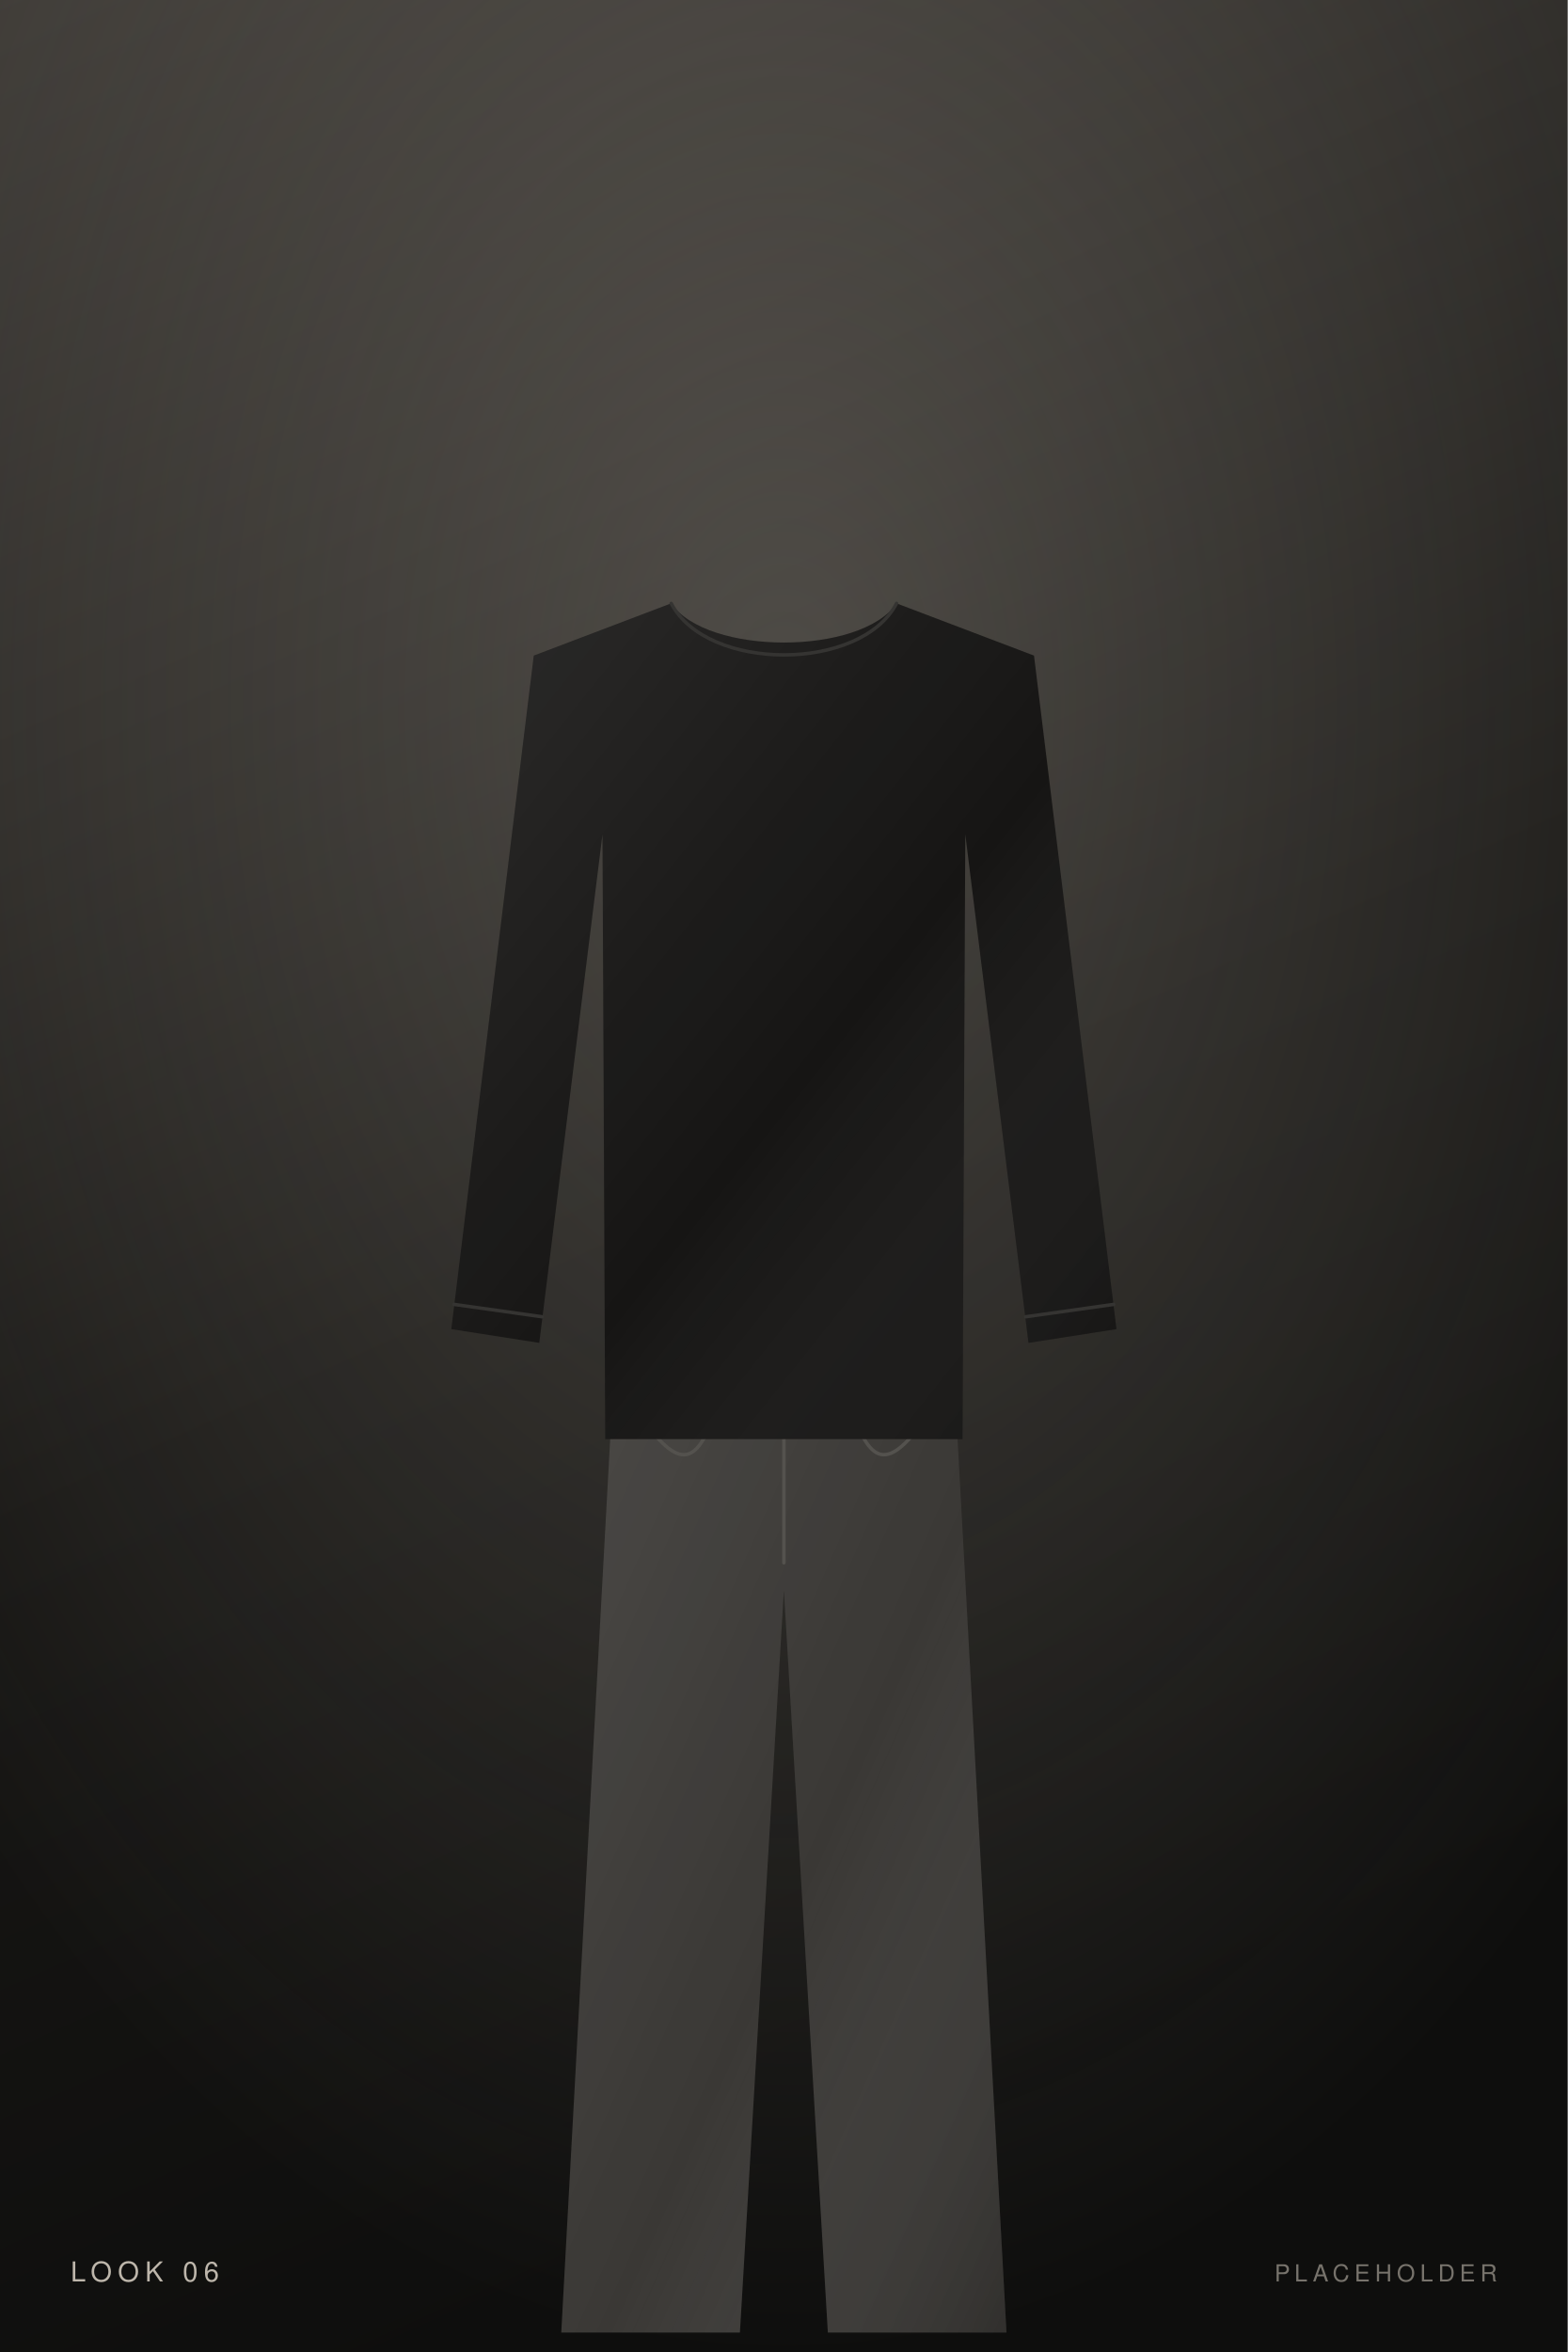
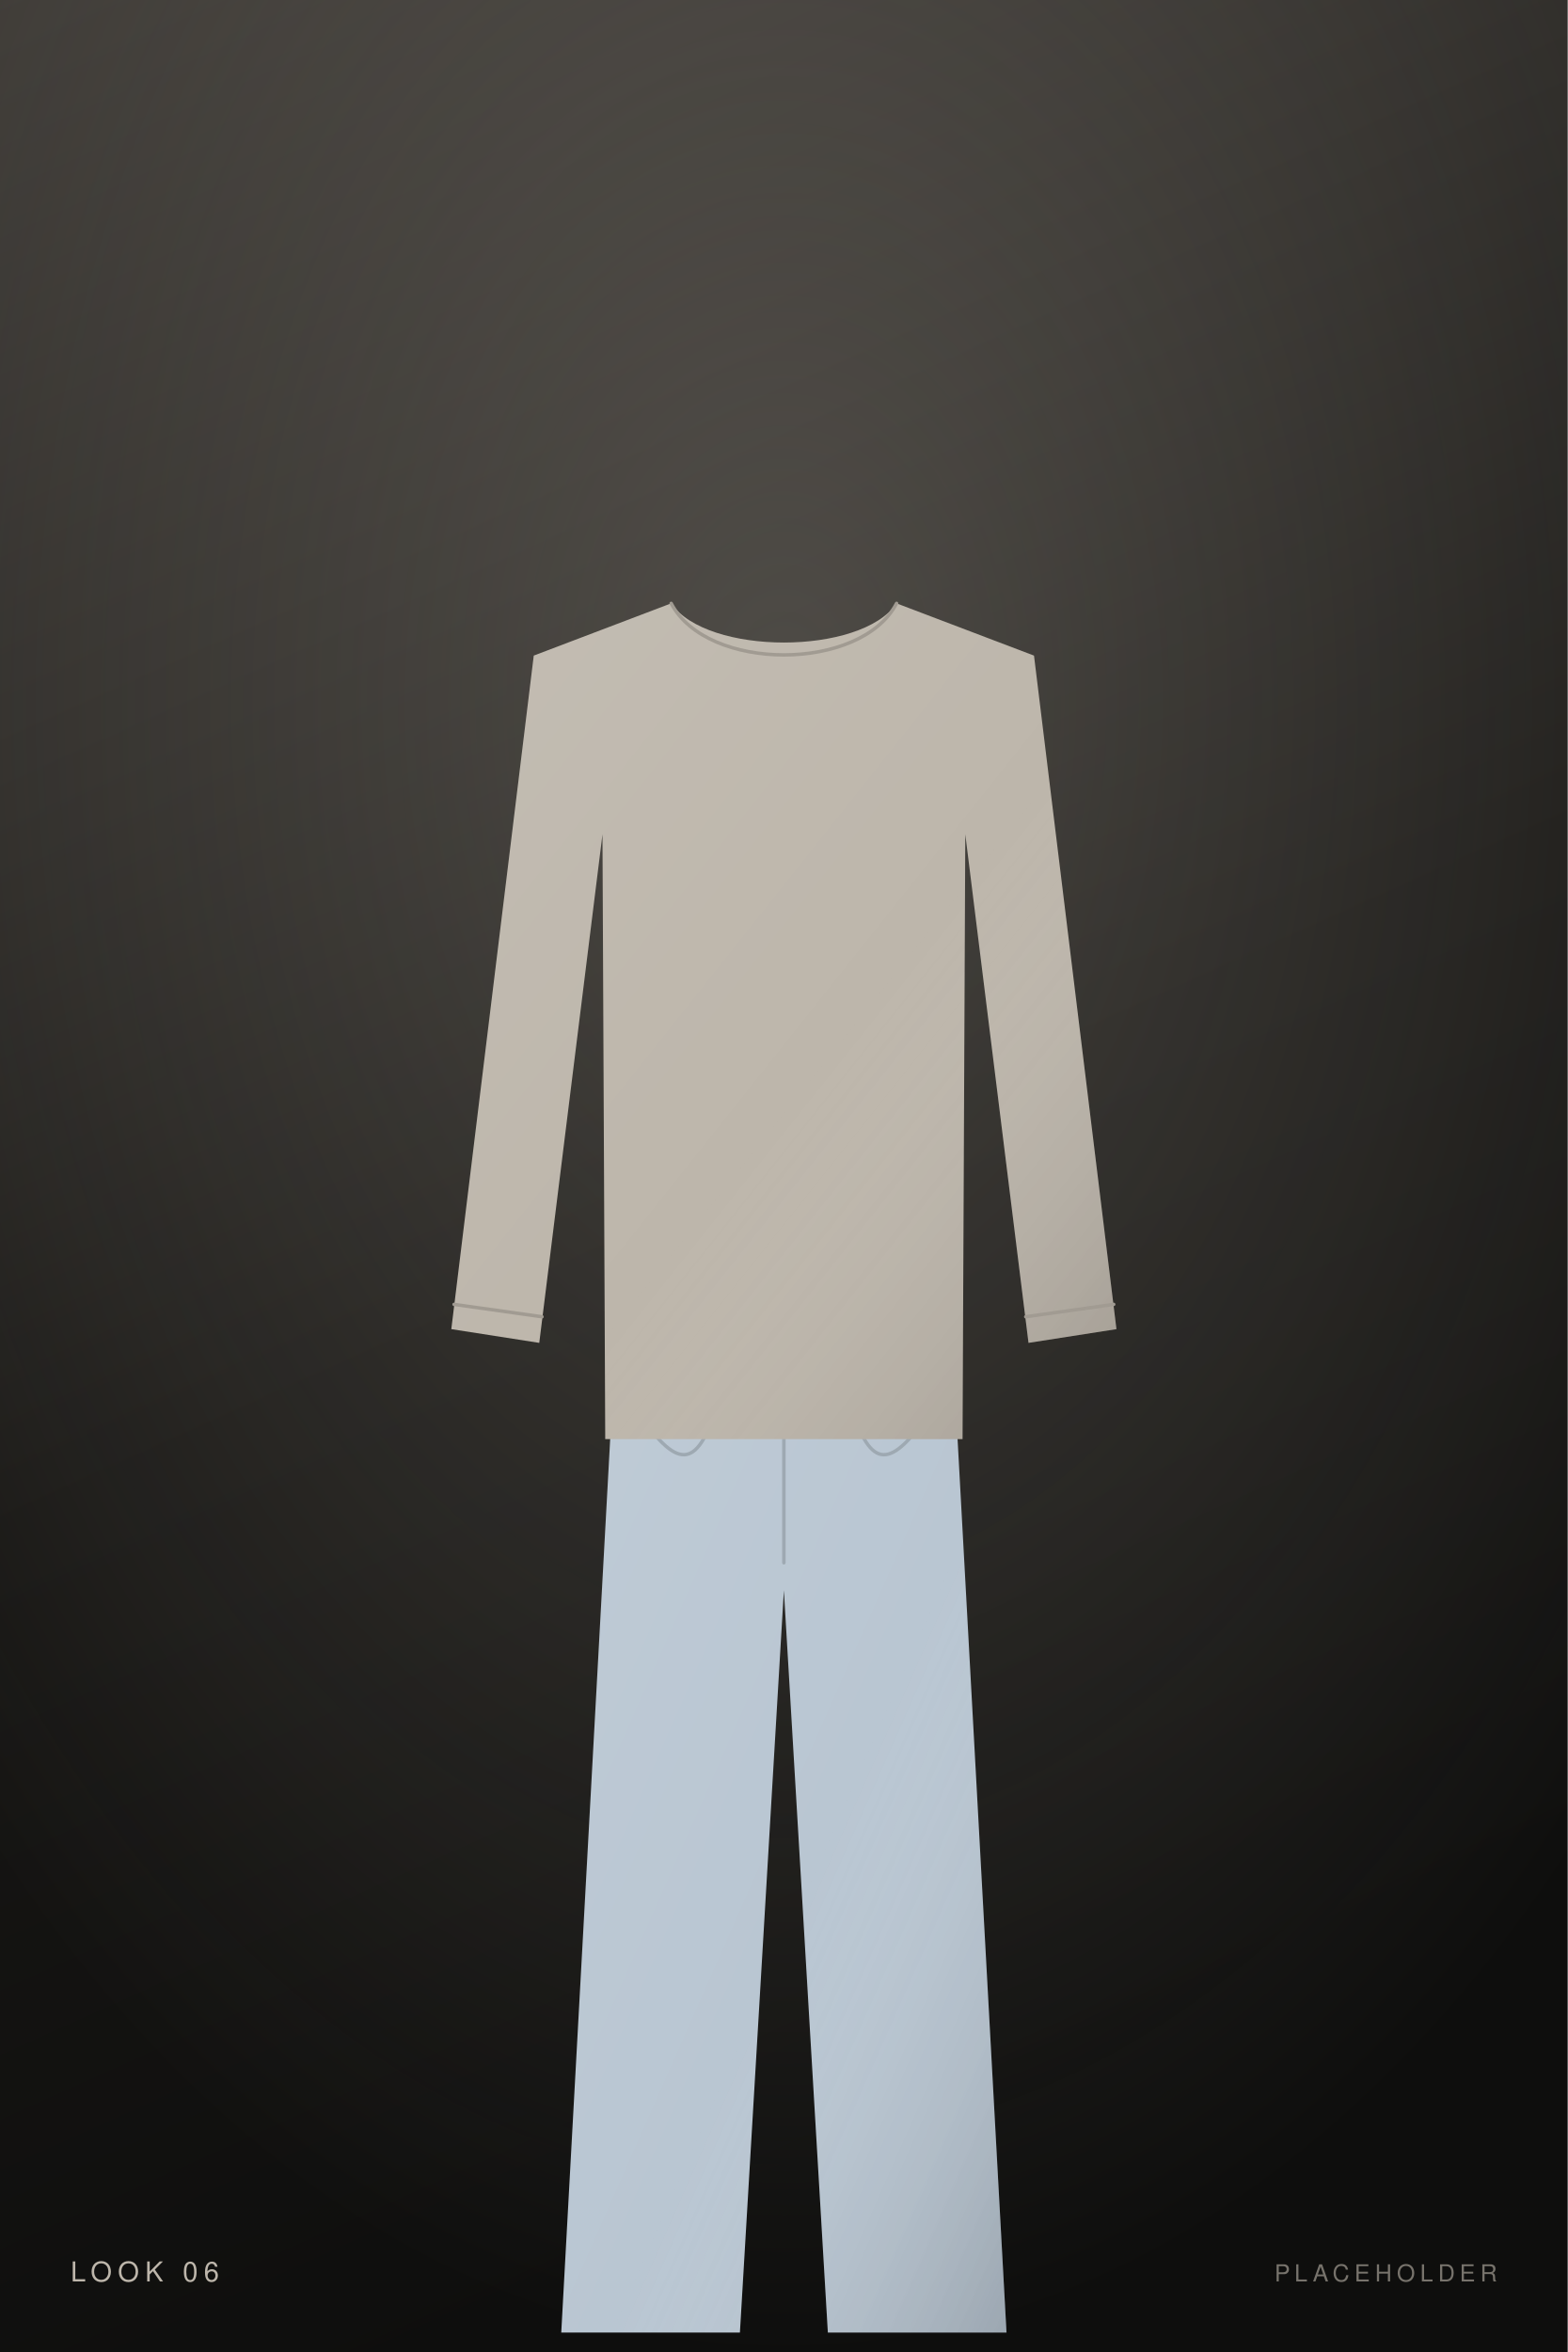
- <svg xmlns="http://www.w3.org/2000/svg" viewBox="0 0 800 1200" width="800" height="1200" role="img" aria-label="Model in mock neck and pleated trouser">
+ <svg xmlns="http://www.w3.org/2000/svg" viewBox="0 0 800 1200" width="800" height="1200" role="img" aria-label="Model in a cross-print long sleeve and crystal-wash jeans">
  <defs>
    <linearGradient id="bg" x1="0" y1="0" x2=".3" y2="1">
      <stop offset="0" stop-color="#3b3834" />
      <stop offset=".6" stop-color="#171614" />
      <stop offset="1" stop-color="#0e0e0d" />
    </linearGradient>
    <radialGradient id="light" cx="0.5" cy=".3" r=".7">
      <stop offset="0" stop-color="#bdb6ab" stop-opacity=".28" />
      <stop offset="1" stop-color="#bdb6ab" stop-opacity="0" />
    </radialGradient>
    <linearGradient id="shade-e" x1="0" y1="0" x2="1" y2="1">
      <stop offset="0" stop-color="#fff" stop-opacity=".09" />
      <stop offset=".55" stop-color="#fff" stop-opacity="0" />
      <stop offset="1" stop-color="#000" stop-opacity=".16" />
    </linearGradient>
  </defs>
  <rect width="800" height="1200" fill="url(#bg)" />
  <rect width="800" height="1200" fill="url(#light)" />
  <g transform="translate(119.5 124.1) scale(0.7013)">
    <g transform="translate(0 640)">
      <g>
-         <path d="M278 150 H522 L562 880 H432 L400 340 L368 880 H238 Z" fill="#3a3835" />
+         <path d="M278 150 H522 L562 880 H432 L400 340 L368 880 H238 Z" fill="#b9c6d2" />
        <path d="M278 150 H522 L562 880 H432 L400 340 L368 880 H238 Z" fill="url(#shade-e)" />
-         <path d="M281 196 H519" fill="none" stroke="#54524e" stroke-width="2.5" stroke-linejoin="round" stroke-linecap="round" />
-         <path d="M400 196 V320" fill="none" stroke="#54524e" stroke-width="2.5" stroke-linejoin="round" stroke-linecap="round" />
-         <path d="M290 205 C320 250 335 255 350 210" fill="none" stroke="#54524e" stroke-width="2.5" stroke-linejoin="round" stroke-linecap="round" />
-         <path d="M510 205 C480 250 465 255 450 210" fill="none" stroke="#54524e" stroke-width="2.5" stroke-linejoin="round" stroke-linecap="round" />
+         <path d="M281 196 H519" fill="none" stroke="#9ea9b2" stroke-width="2.5" stroke-linejoin="round" stroke-linecap="round" />
+         <path d="M400 196 V320" fill="none" stroke="#9ea9b2" stroke-width="2.5" stroke-linejoin="round" stroke-linecap="round" />
+         <path d="M290 205 C320 250 335 255 350 210" fill="none" stroke="#9ea9b2" stroke-width="2.5" stroke-linejoin="round" stroke-linecap="round" />
+         <path d="M510 205 C480 250 465 255 450 210" fill="none" stroke="#9ea9b2" stroke-width="2.5" stroke-linejoin="round" stroke-linecap="round" />
      </g>
    </g>
    <g>
-       <path d="M318 262 L218 300 L158 790 L222 800 L268 430 L270 870 L530 870 L532 430 L578 800 L642 790 L582 300 L482 262 C456 300 344 300 318 262 Z" fill="#161514" />
+       <path d="M318 262 L218 300 L158 790 L222 800 L268 430 L270 870 L530 870 L532 430 L578 800 L642 790 L582 300 L482 262 C456 300 344 300 318 262 Z" fill="#bdb6ab" />
      <path d="M318 262 L218 300 L158 790 L222 800 L268 430 L270 870 L530 870 L532 430 L578 800 L642 790 L582 300 L482 262 C456 300 344 300 318 262 Z" fill="url(#shade-e)" />
-       <path d="M318 262 C344 312 456 312 482 262" fill="none" stroke="#353432" stroke-width="2.5" stroke-linejoin="round" stroke-linecap="round" />
-       <path d="M160 772 L224 781" fill="none" stroke="#353432" stroke-width="2.5" stroke-linejoin="round" stroke-linecap="round" />
-       <path d="M576 781 L640 772" fill="none" stroke="#353432" stroke-width="2.5" stroke-linejoin="round" stroke-linecap="round" />
+       <path d="M318 262 C344 312 456 312 482 262" fill="none" stroke="#a19b92" stroke-width="2.5" stroke-linejoin="round" stroke-linecap="round" />
+       <path d="M160 772 L224 781" fill="none" stroke="#a19b92" stroke-width="2.5" stroke-linejoin="round" stroke-linecap="round" />
+       <path d="M576 781 L640 772" fill="none" stroke="#a19b92" stroke-width="2.5" stroke-linejoin="round" stroke-linecap="round" />
    </g>
  </g>
  <g font-family="Helvetica, Arial, sans-serif" fill="#bdb6ab">
    <text x="36" y="1164" font-size="14" letter-spacing="3">LOOK 06</text>
    <text x="764" y="1164" font-size="12" letter-spacing="2.5" text-anchor="end" opacity=".6">PLACEHOLDER</text>
  </g>
</svg>
